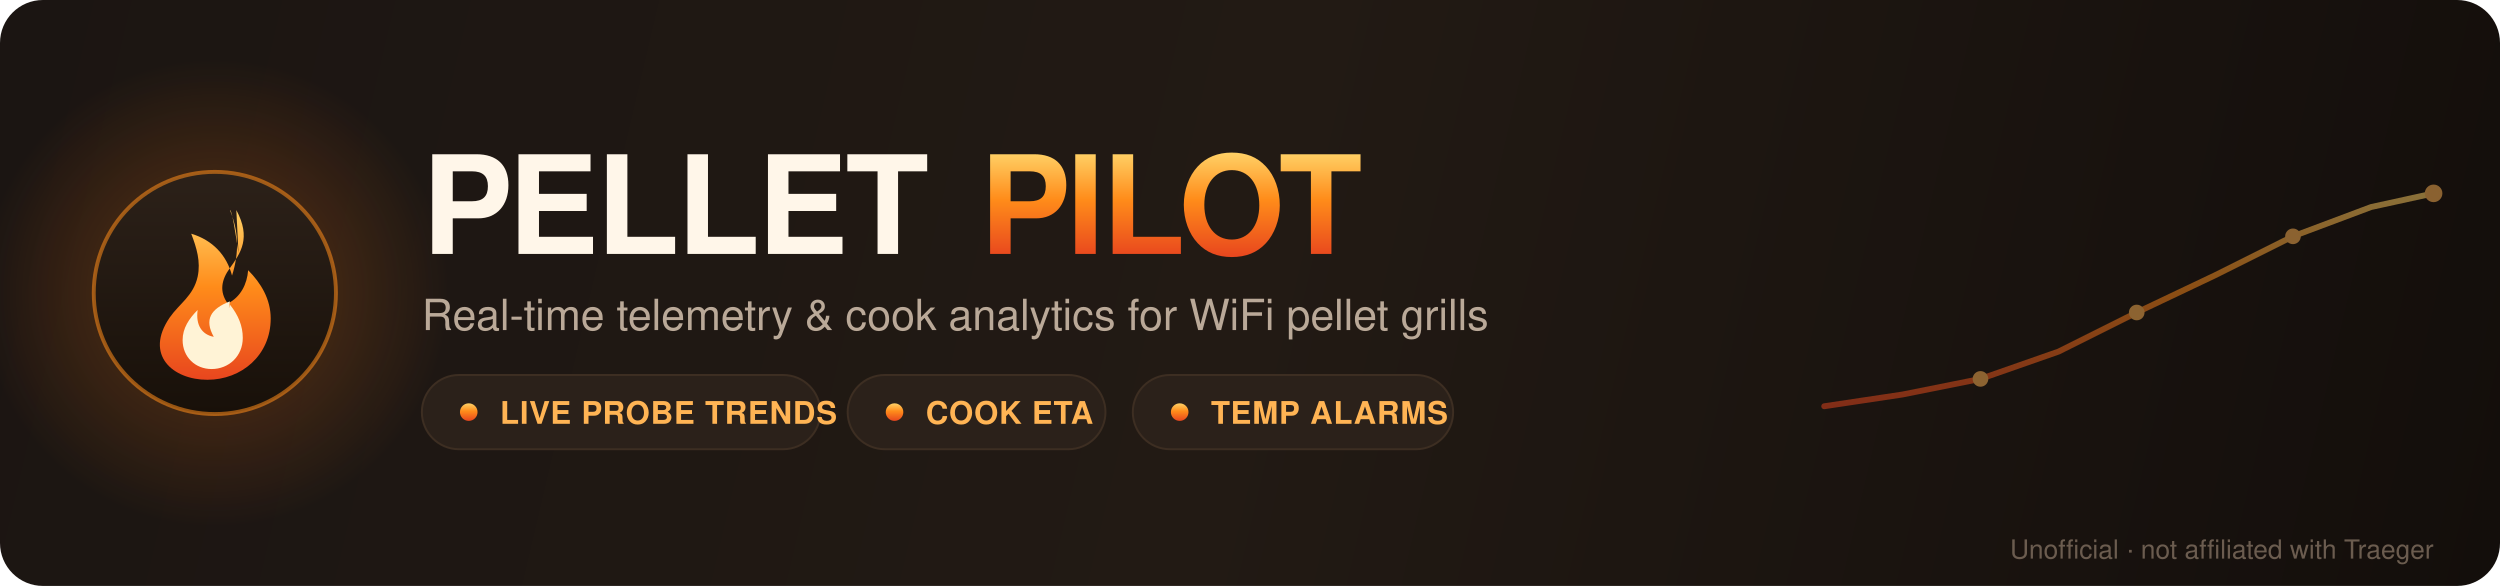
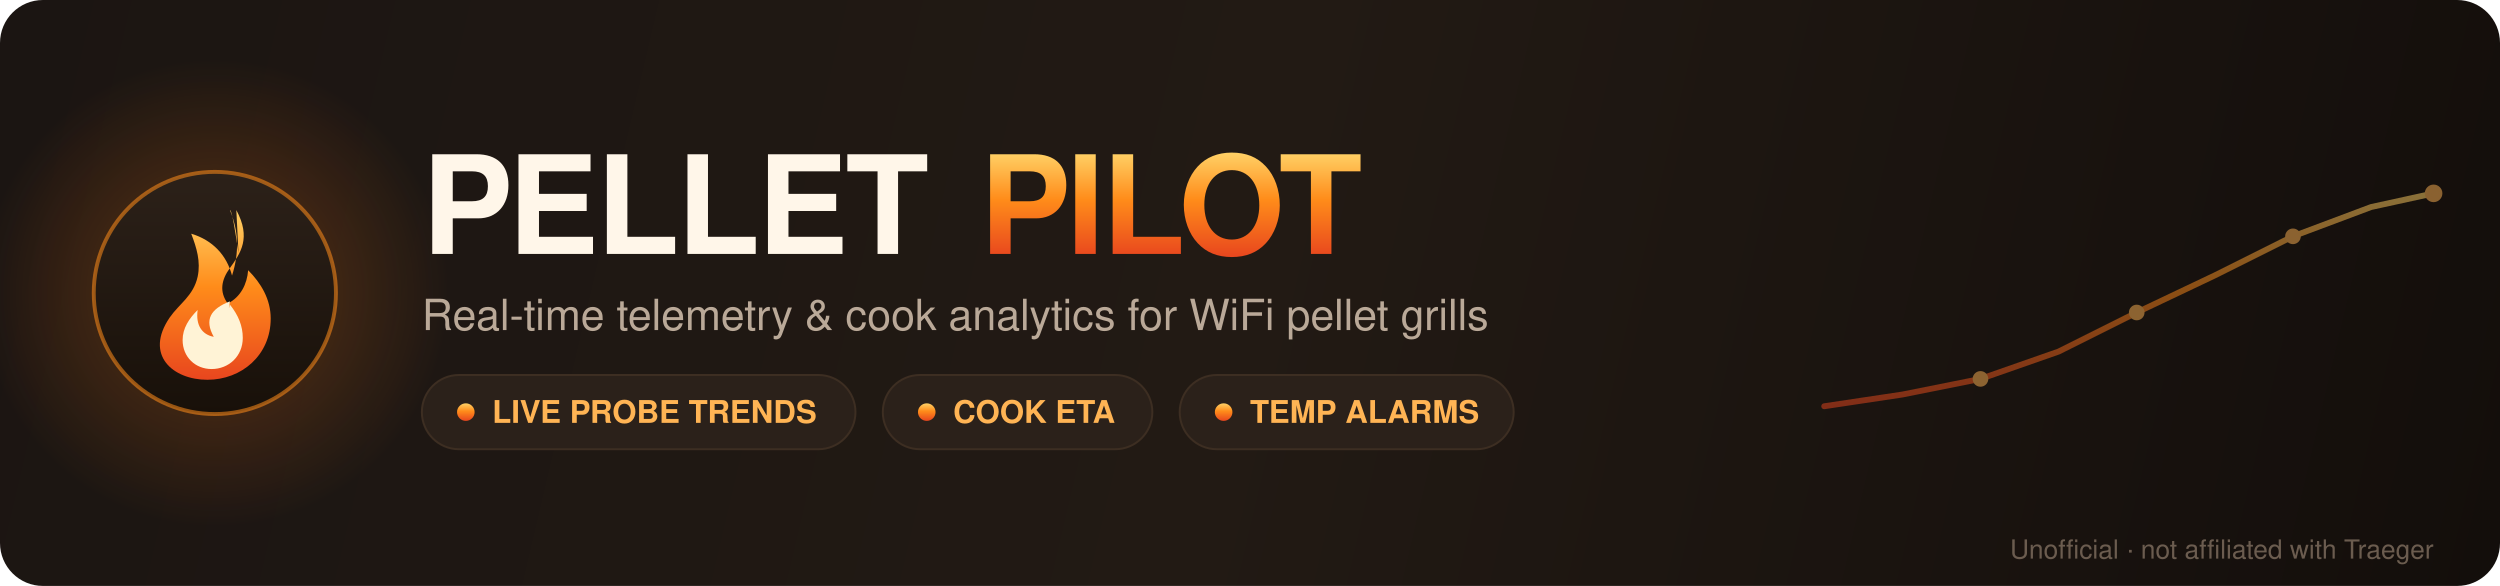
<svg xmlns="http://www.w3.org/2000/svg" width="1280" height="300" viewBox="0 0 1280 300" fill="none" role="img" aria-label="Pellet Pilot — real-time telemetry and cook analytics for WiFi pellet grills">
  <defs>
    <linearGradient id="bg" x1="0" y1="0" x2="1280" y2="300" gradientUnits="userSpaceOnUse">
      <stop offset="0" stop-color="#1b1512" />
      <stop offset="0.5" stop-color="#221a14" />
      <stop offset="1" stop-color="#130e0b" />
    </linearGradient>
    <linearGradient id="ember" x1="0" y1="0" x2="0" y2="1">
      <stop offset="0" stop-color="#ffd166" />
      <stop offset="0.45" stop-color="#ff8c1a" />
      <stop offset="1" stop-color="#e8461e" />
    </linearGradient>
    <linearGradient id="disc" x1="0" y1="0" x2="0" y2="1">
      <stop offset="0" stop-color="#2c2119" />
      <stop offset="1" stop-color="#181009" />
    </linearGradient>
    <radialGradient id="glow" cx="0.5" cy="0.5" r="0.5">
      <stop offset="0" stop-color="#ff7a18" stop-opacity="0.30" />
      <stop offset="1" stop-color="#ff7a18" stop-opacity="0" />
    </radialGradient>
    <clipPath id="round">
      <rect width="1280" height="300" rx="22" />
    </clipPath>
  </defs>
  <rect width="1280" height="300" rx="22" fill="url(#bg)" />
  <g clip-path="url(#round)">
    <ellipse cx="110" cy="150" rx="120" ry="120" fill="url(#glow)" />
    <g opacity="0.5" stroke-linecap="round" stroke-linejoin="round">
      <path d="M934 208 L974 202 L1014 194 L1054 180 L1094 160 L1134 141 L1174 121 L1214 106 L1246 99" fill="none" stroke="url(#ember)" stroke-width="3" />
      <g fill="#ffb454">
        <circle cx="1014" cy="194" r="4" />
        <circle cx="1094" cy="160" r="4" />
        <circle cx="1174" cy="121" r="4" />
        <circle cx="1246" cy="99" r="4.5" />
      </g>
    </g>
  </g>
  <g>
    <circle cx="110" cy="150" r="62" fill="url(#disc)" stroke="#ff8c1a" stroke-width="2" stroke-opacity="0.55" />
    <g transform="translate(84.7 103.15) scale(0.55)">
      <path d="M66 8c14 26 4 40-6 54-8 11-10 22-2 33 12-6 18-18 19-31 12 12 21 27 21 45 0 34-27 57-59 57S-20 143 4 108c9-13 22-20 26-38 3-14-1-27-6-40 20 6 33 20 38 39 7-22 6-42-2-61 2 0 5 20 8 40z" fill="url(#ember)" />
      <path d="M60 96c8 10 12 20 12 31 0 17-13 29-29 29-15 0-27-11-27-27 0-11 6-20 14-28-2 14 4 23 15 25-9-16-3-26 15-33-2 12 0 3 0 3z" fill="#fff3d6" />
    </g>
  </g>
  <text x="216" y="130" font-family="Segoe UI, Helvetica, Arial, sans-serif" font-size="70" font-weight="800" letter-spacing="-1.5" fill="#fff6e9">PELLET<tspan dx="26" fill="url(#ember)">PILOT</tspan>
  </text>
  <text x="216" y="169" font-family="Segoe UI, Helvetica, Arial, sans-serif" font-size="22" font-weight="500" fill="#baa998">Real-time telemetry &amp; cook analytics for WiFi pellet grills</text>
-   <g font-family="Segoe UI, Helvetica, Arial, sans-serif" font-size="16" font-weight="700" letter-spacing="0.4">
-     <g>
-       <rect x="216" y="192" width="204" height="38" rx="19" fill="#2b211a" stroke="#3d2e22" />
-       <circle cx="240" cy="211" r="4.5" fill="url(#ember)" />
-       <text x="256" y="217" fill="#ffb454">LIVE PROBE TRENDS</text>
-     </g>
-     <g>
-       <rect x="434" y="192" width="132" height="38" rx="19" fill="#2b211a" stroke="#3d2e22" />
-       <circle cx="458" cy="211" r="4.5" fill="url(#ember)" />
-       <text x="474" y="217" fill="#ffb454">COOK ETA</text>
-     </g>
-     <g>
-       <rect x="580" y="192" width="164" height="38" rx="19" fill="#2b211a" stroke="#3d2e22" />
-       <circle cx="604" cy="211" r="4.5" fill="url(#ember)" />
-       <text x="620" y="217" fill="#ffb454">TEMP ALARMS</text>
-     </g>
+   <g font-family="Segoe UI, Helvetica, Arial, sans-serif" font-size="16" font-weight="700" fill="#ffb454">
+     <rect x="216" y="192" width="222" height="38" rx="19" fill="#2b211a" stroke="#3d2e22" />
+     <circle cx="238.5" cy="211" r="4.5" fill="url(#ember)" />
+     <text x="252" y="216.5" textLength="168" lengthAdjust="spacingAndGlyphs">LIVE PROBE TRENDS</text>
+     <rect x="452" y="192" width="138" height="38" rx="19" fill="#2b211a" stroke="#3d2e22" />
+     <circle cx="474.5" cy="211" r="4.5" fill="url(#ember)" />
+     <text x="488" y="216.5" textLength="84" lengthAdjust="spacingAndGlyphs">COOK ETA</text>
+     <rect x="604" y="192" width="171" height="38" rx="19" fill="#2b211a" stroke="#3d2e22" />
+     <circle cx="626.5" cy="211" r="4.5" fill="url(#ember)" />
+     <text x="640" y="216.5" textLength="117" lengthAdjust="spacingAndGlyphs">TEMP ALARMS</text>
  </g>
  <text x="1246" y="286" text-anchor="end" font-family="Segoe UI, Helvetica, Arial, sans-serif" font-size="13.5" fill="#6b5c4f">Unofficial · not affiliated with Traeger</text>
</svg>
